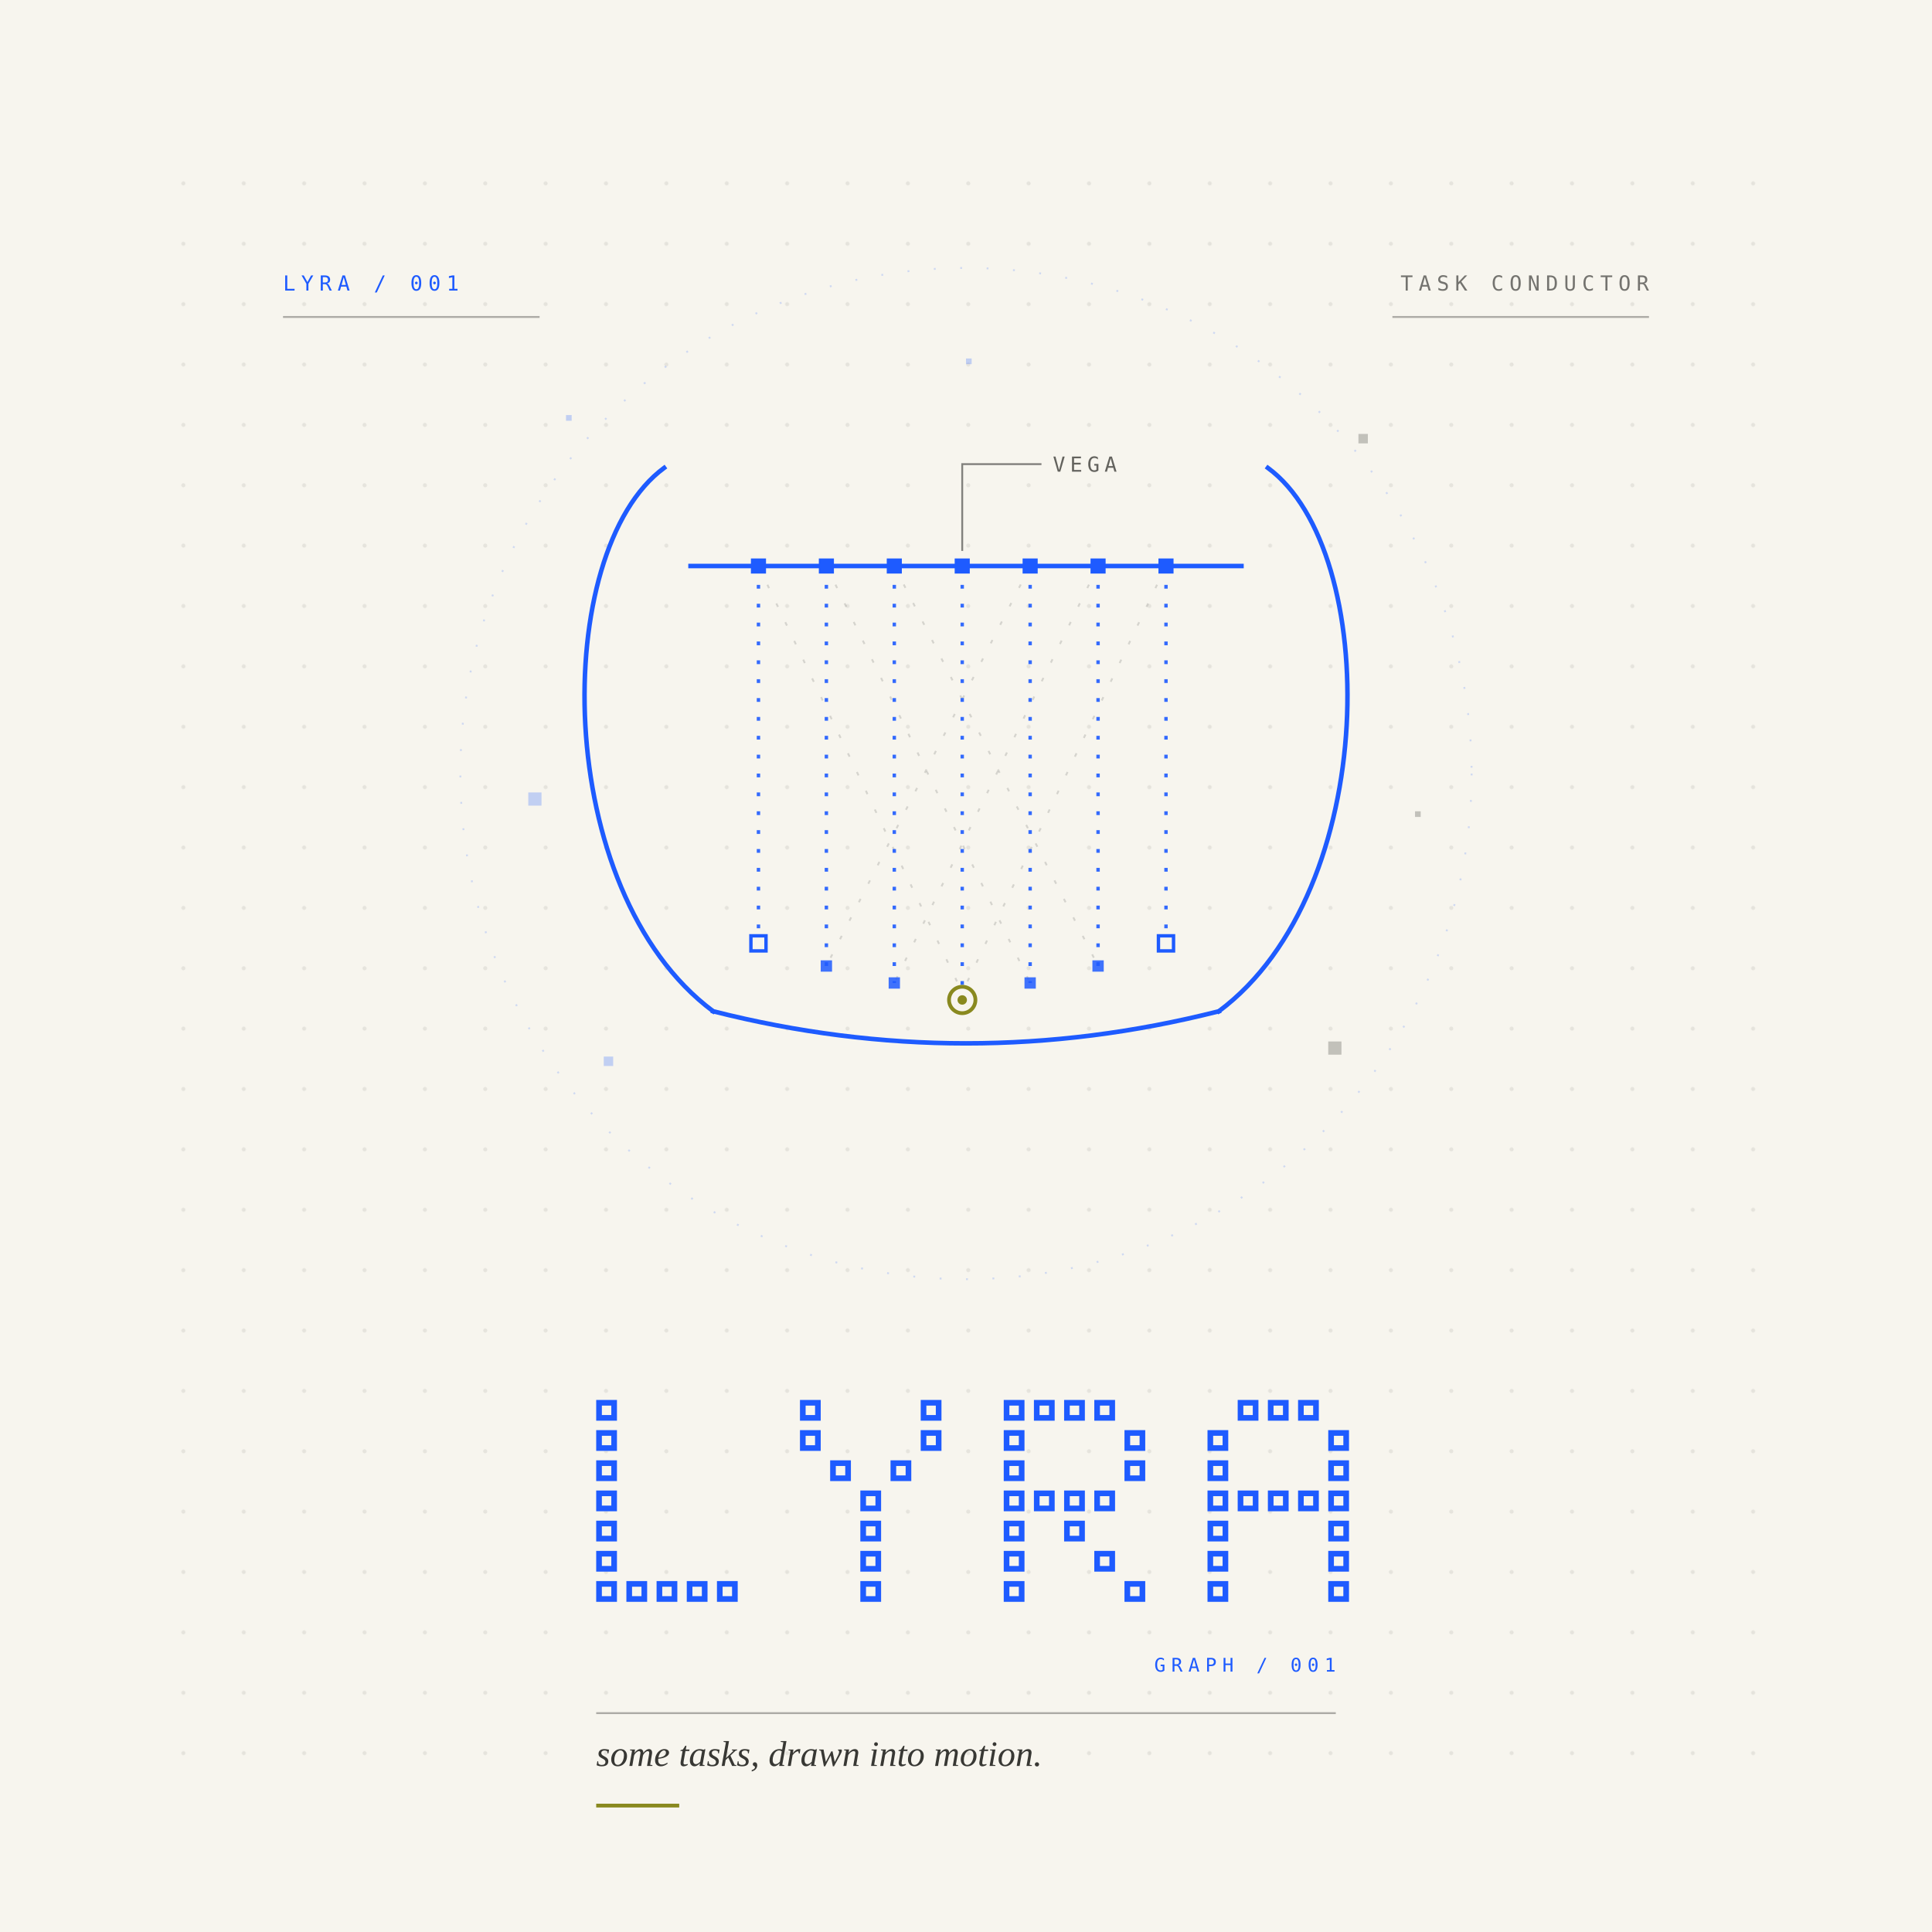
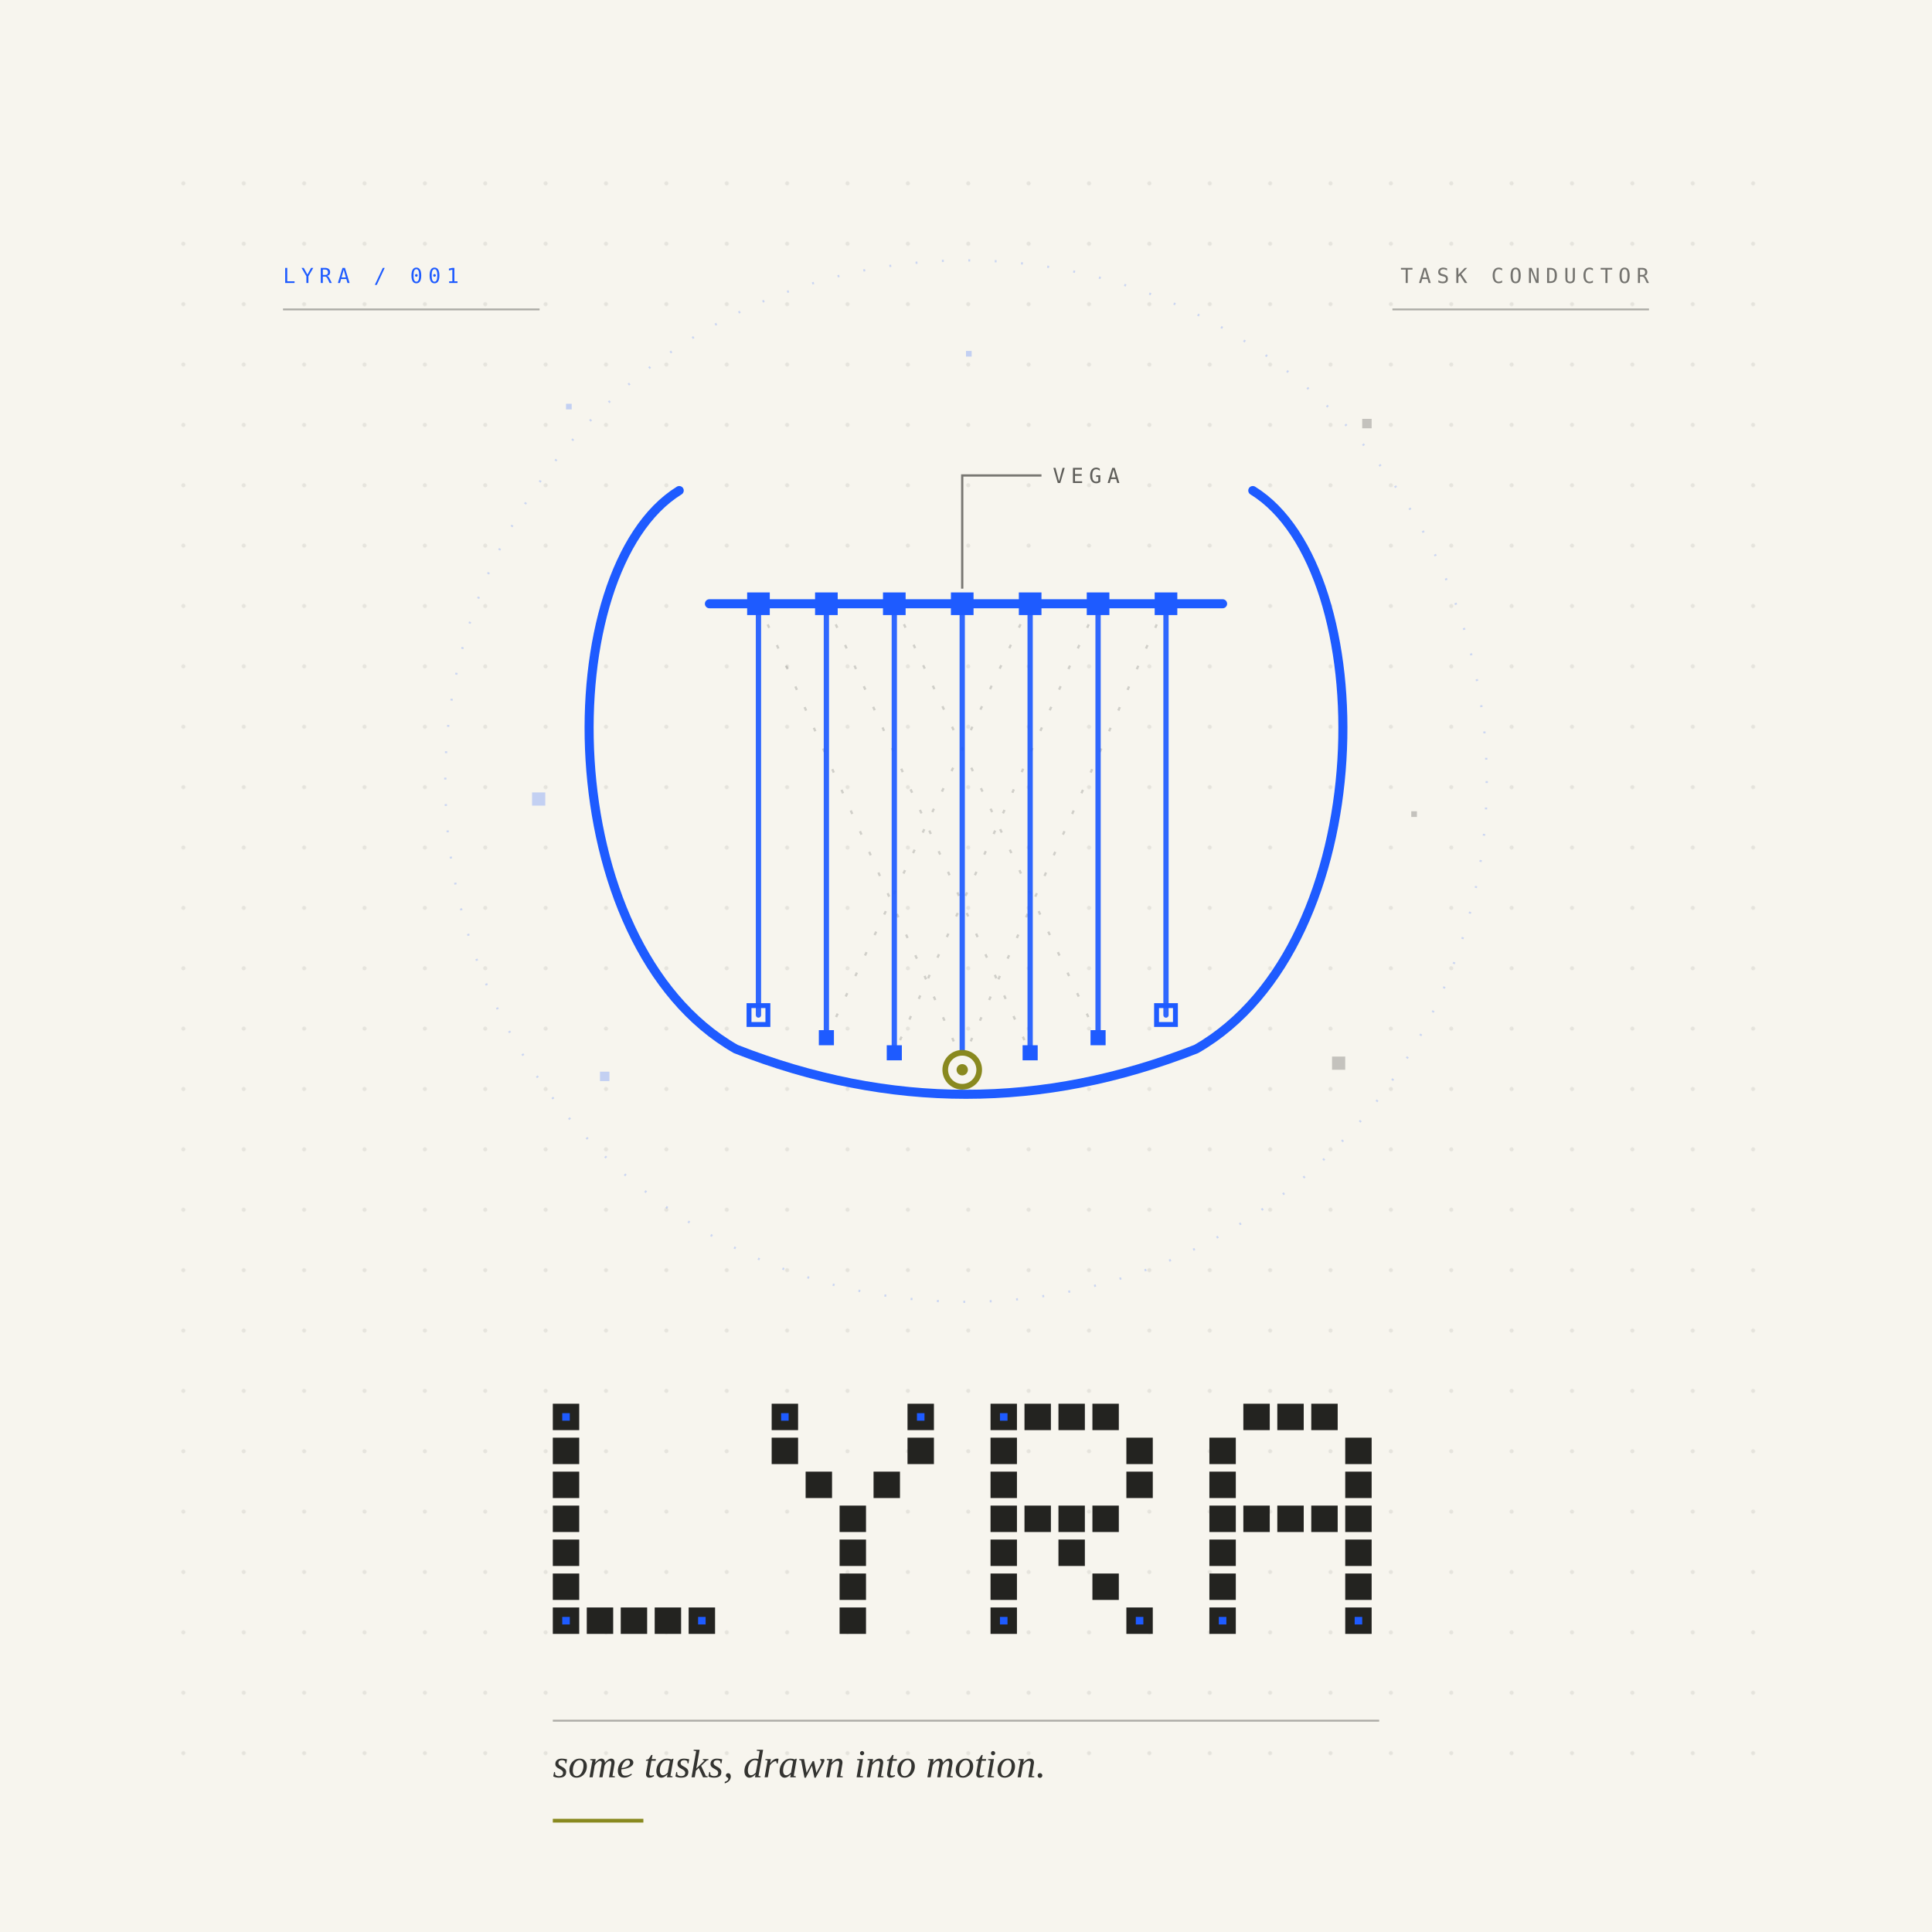
<svg xmlns="http://www.w3.org/2000/svg" width="1024" height="1024" viewBox="0 0 1024 1024" role="img" aria-label="Lyra task conductor logo">
  <rect width="1024" height="1024" fill="#F7F5EE" />
  <defs>
    <pattern id="dots" width="32" height="32" patternUnits="userSpaceOnUse">
      <circle cx="1.2" cy="1.2" r="1.1" fill="#232320" opacity=".10" />
    </pattern>
-     <pattern id="blueDots" width="12" height="12" patternUnits="userSpaceOnUse">
-       <circle cx="2" cy="2" r="1" fill="#1E5BFF" opacity=".22" />
-     </pattern>
  </defs>
  <rect x="72" y="72" width="880" height="880" fill="url(#dots)" opacity=".8" />
-   <circle cx="512" cy="410" r="268" fill="none" stroke="#1E5BFF" stroke-width="1" stroke-dasharray="1 13" opacity=".18" />
-   <path d="M150 168 H286" stroke="#232320" stroke-width="1" opacity=".35" />
-   <path d="M738 168 H874" stroke="#232320" stroke-width="1" opacity=".35" />
-   <text x="150" y="154" fill="#1E5BFF" font-family="ui-monospace, SFMono-Regular, Menlo, monospace" font-size="11" letter-spacing="3">LYRA / 001</text>
-   <text x="874" y="154" text-anchor="end" fill="#232320" font-family="ui-monospace, SFMono-Regular, Menlo, monospace" font-size="11" letter-spacing="3" opacity=".62">TASK CONDUCTOR</text>
+   <circle cx="512" cy="414" r="276" fill="none" stroke="#1E5BFF" stroke-width="1.2" stroke-dasharray="1 13" opacity=".2" />
+   <path d="M150 164 H286" stroke="#232320" stroke-width="1" opacity=".35" />
+   <path d="M738 164 H874" stroke="#232320" stroke-width="1" opacity=".35" />
+   <text x="150" y="150" fill="#1E5BFF" font-family="ui-monospace, SFMono-Regular, Menlo, monospace" font-size="11" letter-spacing="3">LYRA / 001</text>
+   <text x="874" y="150" text-anchor="end" fill="#232320" font-family="ui-monospace, SFMono-Regular, Menlo, monospace" font-size="11" letter-spacing="3" opacity=".62">TASK CONDUCTOR</text>
  <g transform="translate(0 0) scale(1.0)">
-     <path d="M402 300 L510 526" stroke="#232320" stroke-width="1" stroke-dasharray="2 9" opacity=".16" />
-     <path d="M474 300 L582 512" stroke="#232320" stroke-width="1" stroke-dasharray="2 9" opacity=".16" />
-     <path d="M546 300 L438 512" stroke="#232320" stroke-width="1" stroke-dasharray="2 9" opacity=".16" />
-     <path d="M618 300 L510 526" stroke="#232320" stroke-width="1" stroke-dasharray="2 9" opacity=".16" />
-     <path d="M438 300 L546 521" stroke="#232320" stroke-width="1" stroke-dasharray="2 9" opacity=".16" />
-     <path d="M582 300 L474 521" stroke="#232320" stroke-width="1" stroke-dasharray="2 9" opacity=".16" />
-     <path d="M352 248 C292 292 292 472 378 536" fill="none" stroke="#1E5BFF" stroke-width="2.4" stroke-linecap="square" />
-     <path d="M672 248 C732 292 732 472 646 536" fill="none" stroke="#1E5BFF" stroke-width="2.4" stroke-linecap="square" />
-     <path d="M366 300 H658" fill="none" stroke="#1E5BFF" stroke-width="2.4" stroke-linecap="square" />
-     <path d="M378 536 Q512 570 646 536" fill="none" stroke="#1E5BFF" stroke-width="2.4" stroke-linecap="square" />
-     <path d="M402 300 L402 500" stroke="#1E5BFF" stroke-width="1.8" stroke-dasharray="2 8" opacity=".9" />
-     <rect x="398" y="296" width="8" height="8" fill="#1E5BFF" />
-     <rect x="398" y="496" width="8" height="8" fill="none" stroke="#1E5BFF" stroke-width="1.8" />
-     <path d="M438 300 L438 512" stroke="#1E5BFF" stroke-width="1.8" stroke-dasharray="2 8" opacity=".9" />
-     <rect x="434" y="296" width="8" height="8" fill="#1E5BFF" />
-     <rect x="435" y="509" width="6" height="6" fill="#1E5BFF" opacity=".85" />
-     <path d="M474 300 L474 521" stroke="#1E5BFF" stroke-width="1.8" stroke-dasharray="2 8" opacity=".9" />
-     <rect x="470" y="296" width="8" height="8" fill="#1E5BFF" />
-     <rect x="471" y="518" width="6" height="6" fill="#1E5BFF" opacity=".85" />
-     <path d="M510 300 L510 526" stroke="#1E5BFF" stroke-width="1.8" stroke-dasharray="2 8" opacity=".9" />
-     <rect x="506" y="296" width="8" height="8" fill="#1E5BFF" />
-     <circle cx="510" cy="530" r="7" fill="#F7F5EE" stroke="#89891F" stroke-width="2" />
-     <circle cx="510" cy="530" r="2.5" fill="#89891F" />
-     <path d="M546 300 L546 521" stroke="#1E5BFF" stroke-width="1.8" stroke-dasharray="2 8" opacity=".9" />
-     <rect x="542" y="296" width="8" height="8" fill="#1E5BFF" />
-     <rect x="543" y="518" width="6" height="6" fill="#1E5BFF" opacity=".85" />
-     <path d="M582 300 L582 512" stroke="#1E5BFF" stroke-width="1.8" stroke-dasharray="2 8" opacity=".9" />
-     <rect x="578" y="296" width="8" height="8" fill="#1E5BFF" />
-     <rect x="579" y="509" width="6" height="6" fill="#1E5BFF" opacity=".85" />
-     <path d="M618 300 L618 500" stroke="#1E5BFF" stroke-width="1.8" stroke-dasharray="2 8" opacity=".9" />
-     <rect x="614" y="296" width="8" height="8" fill="#1E5BFF" />
-     <rect x="614" y="496" width="8" height="8" fill="none" stroke="#1E5BFF" stroke-width="1.8" />
-     <path d="M510 292 L510 246 L552 246" fill="none" stroke="#232320" stroke-width="1" opacity=".55" />
-     <text x="558" y="250" fill="#232320" font-family="ui-monospace, SFMono-Regular, Menlo, monospace" font-size="11" letter-spacing="2.5" opacity=".7">VEGA</text>
-     <rect x="300" y="220" width="3" height="3" fill="#1E5BFF" opacity=".25" />
-     <rect x="720" y="230" width="5" height="5" fill="#232320" opacity=".25" />
-     <rect x="280" y="420" width="7" height="7" fill="#1E5BFF" opacity=".25" />
-     <rect x="750" y="430" width="3" height="3" fill="#232320" opacity=".25" />
-     <rect x="320" y="560" width="5" height="5" fill="#1E5BFF" opacity=".25" />
-     <rect x="704" y="552" width="7" height="7" fill="#232320" opacity=".25" />
-     <rect x="512" y="190" width="3" height="3" fill="#1E5BFF" opacity=".25" />
+     <path d="M402 320 L510 562" stroke="#232320" stroke-width="1.2" stroke-dasharray="2 10" opacity=".18" />
+     <path d="M474 320 L582 550" stroke="#232320" stroke-width="1.2" stroke-dasharray="2 10" opacity=".18" />
+     <path d="M546 320 L438 550" stroke="#232320" stroke-width="1.2" stroke-dasharray="2 10" opacity=".18" />
+     <path d="M618 320 L510 562" stroke="#232320" stroke-width="1.2" stroke-dasharray="2 10" opacity=".18" />
+     <path d="M438 320 L546 558" stroke="#232320" stroke-width="1.2" stroke-dasharray="2 10" opacity=".18" />
+     <path d="M582 320 L474 558" stroke="#232320" stroke-width="1.2" stroke-dasharray="2 10" opacity=".18" />
+     <path d="M360 260 C292 302 292 500 390 556 Q512 604 634 556 C732 500 732 302 664 260" fill="none" stroke="#1E5BFF" stroke-width="4.8" stroke-linecap="round" stroke-linejoin="round" />
+     <path d="M376 320 H648" fill="none" stroke="#1E5BFF" stroke-width="4.8" stroke-linecap="round" />
+     <path d="M402 324 L402 538" stroke="#1E5BFF" stroke-width="2.8" stroke-linecap="round" opacity=".92" />
+     <rect x="396" y="314" width="12" height="12" fill="#1E5BFF" />
+     <rect x="397" y="533" width="10" height="10" fill="none" stroke="#1E5BFF" stroke-width="2.6" />
+     <path d="M438 324 L438 550" stroke="#1E5BFF" stroke-width="2.8" stroke-linecap="round" opacity=".92" />
+     <rect x="432" y="314" width="12" height="12" fill="#1E5BFF" />
+     <rect x="434" y="546" width="8" height="8" fill="#1E5BFF" />
+     <path d="M474 324 L474 558" stroke="#1E5BFF" stroke-width="2.8" stroke-linecap="round" opacity=".92" />
+     <rect x="468" y="314" width="12" height="12" fill="#1E5BFF" />
+     <rect x="470" y="554" width="8" height="8" fill="#1E5BFF" />
+     <path d="M510 324 L510 562" stroke="#1E5BFF" stroke-width="2.8" stroke-linecap="round" opacity=".92" />
+     <rect x="504" y="314" width="12" height="12" fill="#1E5BFF" />
+     <circle cx="510" cy="567" r="9" fill="#F7F5EE" stroke="#89891F" stroke-width="3" />
+     <circle cx="510" cy="567" r="3" fill="#89891F" />
+     <path d="M546 324 L546 558" stroke="#1E5BFF" stroke-width="2.8" stroke-linecap="round" opacity=".92" />
+     <rect x="540" y="314" width="12" height="12" fill="#1E5BFF" />
+     <rect x="542" y="554" width="8" height="8" fill="#1E5BFF" />
+     <path d="M582 324 L582 550" stroke="#1E5BFF" stroke-width="2.8" stroke-linecap="round" opacity=".92" />
+     <rect x="576" y="314" width="12" height="12" fill="#1E5BFF" />
+     <rect x="578" y="546" width="8" height="8" fill="#1E5BFF" />
+     <path d="M618 324 L618 538" stroke="#1E5BFF" stroke-width="2.8" stroke-linecap="round" opacity=".92" />
+     <rect x="612" y="314" width="12" height="12" fill="#1E5BFF" />
+     <rect x="613" y="533" width="10" height="10" fill="none" stroke="#1E5BFF" stroke-width="2.6" />
+     <path d="M510 312 L510 252 L552 252" fill="none" stroke="#232320" stroke-width="1.2" opacity=".6" />
+     <text x="558" y="256" fill="#232320" font-family="ui-monospace, SFMono-Regular, Menlo, monospace" font-size="11" letter-spacing="3" opacity=".72">VEGA</text>
+     <rect x="300" y="214" width="3" height="3" fill="#1E5BFF" opacity=".24" />
+     <rect x="722" y="222" width="5" height="5" fill="#232320" opacity=".24" />
+     <rect x="282" y="420" width="7" height="7" fill="#1E5BFF" opacity=".24" />
+     <rect x="748" y="430" width="3" height="3" fill="#232320" opacity=".24" />
+     <rect x="318" y="568" width="5" height="5" fill="#1E5BFF" opacity=".24" />
+     <rect x="706" y="560" width="7" height="7" fill="#232320" opacity=".24" />
+     <rect x="512" y="186" width="3" height="3" fill="#1E5BFF" opacity=".24" />
  </g>
-   <rect x="316" y="742" width="11" height="11" fill="#1E5BFF" />
-   <rect x="319" y="745" width="5" height="5" fill="#F7F5EE" />
-   <rect x="316" y="758" width="11" height="11" fill="#1E5BFF" />
-   <rect x="319" y="761" width="5" height="5" fill="#F7F5EE" />
-   <rect x="316" y="774" width="11" height="11" fill="#1E5BFF" />
-   <rect x="319" y="777" width="5" height="5" fill="#F7F5EE" />
-   <rect x="316" y="790" width="11" height="11" fill="#1E5BFF" />
-   <rect x="319" y="793" width="5" height="5" fill="#F7F5EE" />
-   <rect x="316" y="806" width="11" height="11" fill="#1E5BFF" />
-   <rect x="319" y="809" width="5" height="5" fill="#F7F5EE" />
-   <rect x="316" y="822" width="11" height="11" fill="#1E5BFF" />
-   <rect x="319" y="825" width="5" height="5" fill="#F7F5EE" />
-   <rect x="316" y="838" width="11" height="11" fill="#1E5BFF" />
-   <rect x="319" y="841" width="5" height="5" fill="#F7F5EE" />
-   <rect x="332" y="838" width="11" height="11" fill="#1E5BFF" />
-   <rect x="335" y="841" width="5" height="5" fill="#F7F5EE" />
-   <rect x="348" y="838" width="11" height="11" fill="#1E5BFF" />
-   <rect x="351" y="841" width="5" height="5" fill="#F7F5EE" />
-   <rect x="364" y="838" width="11" height="11" fill="#1E5BFF" />
-   <rect x="367" y="841" width="5" height="5" fill="#F7F5EE" />
-   <rect x="380" y="838" width="11" height="11" fill="#1E5BFF" />
-   <rect x="383" y="841" width="5" height="5" fill="#F7F5EE" />
-   <rect x="424" y="742" width="11" height="11" fill="#1E5BFF" />
-   <rect x="427" y="745" width="5" height="5" fill="#F7F5EE" />
-   <rect x="488" y="742" width="11" height="11" fill="#1E5BFF" />
-   <rect x="491" y="745" width="5" height="5" fill="#F7F5EE" />
-   <rect x="424" y="758" width="11" height="11" fill="#1E5BFF" />
-   <rect x="427" y="761" width="5" height="5" fill="#F7F5EE" />
-   <rect x="488" y="758" width="11" height="11" fill="#1E5BFF" />
-   <rect x="491" y="761" width="5" height="5" fill="#F7F5EE" />
-   <rect x="440" y="774" width="11" height="11" fill="#1E5BFF" />
-   <rect x="443" y="777" width="5" height="5" fill="#F7F5EE" />
-   <rect x="472" y="774" width="11" height="11" fill="#1E5BFF" />
-   <rect x="475" y="777" width="5" height="5" fill="#F7F5EE" />
-   <rect x="456" y="790" width="11" height="11" fill="#1E5BFF" />
-   <rect x="459" y="793" width="5" height="5" fill="#F7F5EE" />
-   <rect x="456" y="806" width="11" height="11" fill="#1E5BFF" />
-   <rect x="459" y="809" width="5" height="5" fill="#F7F5EE" />
-   <rect x="456" y="822" width="11" height="11" fill="#1E5BFF" />
-   <rect x="459" y="825" width="5" height="5" fill="#F7F5EE" />
-   <rect x="456" y="838" width="11" height="11" fill="#1E5BFF" />
-   <rect x="459" y="841" width="5" height="5" fill="#F7F5EE" />
-   <rect x="532" y="742" width="11" height="11" fill="#1E5BFF" />
-   <rect x="535" y="745" width="5" height="5" fill="#F7F5EE" />
-   <rect x="548" y="742" width="11" height="11" fill="#1E5BFF" />
-   <rect x="551" y="745" width="5" height="5" fill="#F7F5EE" />
-   <rect x="564" y="742" width="11" height="11" fill="#1E5BFF" />
-   <rect x="567" y="745" width="5" height="5" fill="#F7F5EE" />
-   <rect x="580" y="742" width="11" height="11" fill="#1E5BFF" />
-   <rect x="583" y="745" width="5" height="5" fill="#F7F5EE" />
-   <rect x="532" y="758" width="11" height="11" fill="#1E5BFF" />
-   <rect x="535" y="761" width="5" height="5" fill="#F7F5EE" />
-   <rect x="596" y="758" width="11" height="11" fill="#1E5BFF" />
-   <rect x="599" y="761" width="5" height="5" fill="#F7F5EE" />
-   <rect x="532" y="774" width="11" height="11" fill="#1E5BFF" />
-   <rect x="535" y="777" width="5" height="5" fill="#F7F5EE" />
-   <rect x="596" y="774" width="11" height="11" fill="#1E5BFF" />
-   <rect x="599" y="777" width="5" height="5" fill="#F7F5EE" />
-   <rect x="532" y="790" width="11" height="11" fill="#1E5BFF" />
-   <rect x="535" y="793" width="5" height="5" fill="#F7F5EE" />
-   <rect x="548" y="790" width="11" height="11" fill="#1E5BFF" />
-   <rect x="551" y="793" width="5" height="5" fill="#F7F5EE" />
-   <rect x="564" y="790" width="11" height="11" fill="#1E5BFF" />
-   <rect x="567" y="793" width="5" height="5" fill="#F7F5EE" />
-   <rect x="580" y="790" width="11" height="11" fill="#1E5BFF" />
-   <rect x="583" y="793" width="5" height="5" fill="#F7F5EE" />
-   <rect x="532" y="806" width="11" height="11" fill="#1E5BFF" />
-   <rect x="535" y="809" width="5" height="5" fill="#F7F5EE" />
-   <rect x="564" y="806" width="11" height="11" fill="#1E5BFF" />
-   <rect x="567" y="809" width="5" height="5" fill="#F7F5EE" />
-   <rect x="532" y="822" width="11" height="11" fill="#1E5BFF" />
-   <rect x="535" y="825" width="5" height="5" fill="#F7F5EE" />
-   <rect x="580" y="822" width="11" height="11" fill="#1E5BFF" />
-   <rect x="583" y="825" width="5" height="5" fill="#F7F5EE" />
-   <rect x="532" y="838" width="11" height="11" fill="#1E5BFF" />
-   <rect x="535" y="841" width="5" height="5" fill="#F7F5EE" />
-   <rect x="596" y="838" width="11" height="11" fill="#1E5BFF" />
-   <rect x="599" y="841" width="5" height="5" fill="#F7F5EE" />
-   <rect x="656" y="742" width="11" height="11" fill="#1E5BFF" />
-   <rect x="659" y="745" width="5" height="5" fill="#F7F5EE" />
-   <rect x="672" y="742" width="11" height="11" fill="#1E5BFF" />
-   <rect x="675" y="745" width="5" height="5" fill="#F7F5EE" />
-   <rect x="688" y="742" width="11" height="11" fill="#1E5BFF" />
-   <rect x="691" y="745" width="5" height="5" fill="#F7F5EE" />
-   <rect x="640" y="758" width="11" height="11" fill="#1E5BFF" />
-   <rect x="643" y="761" width="5" height="5" fill="#F7F5EE" />
-   <rect x="704" y="758" width="11" height="11" fill="#1E5BFF" />
-   <rect x="707" y="761" width="5" height="5" fill="#F7F5EE" />
-   <rect x="640" y="774" width="11" height="11" fill="#1E5BFF" />
-   <rect x="643" y="777" width="5" height="5" fill="#F7F5EE" />
-   <rect x="704" y="774" width="11" height="11" fill="#1E5BFF" />
-   <rect x="707" y="777" width="5" height="5" fill="#F7F5EE" />
-   <rect x="640" y="790" width="11" height="11" fill="#1E5BFF" />
-   <rect x="643" y="793" width="5" height="5" fill="#F7F5EE" />
-   <rect x="656" y="790" width="11" height="11" fill="#1E5BFF" />
-   <rect x="659" y="793" width="5" height="5" fill="#F7F5EE" />
-   <rect x="672" y="790" width="11" height="11" fill="#1E5BFF" />
-   <rect x="675" y="793" width="5" height="5" fill="#F7F5EE" />
-   <rect x="688" y="790" width="11" height="11" fill="#1E5BFF" />
-   <rect x="691" y="793" width="5" height="5" fill="#F7F5EE" />
-   <rect x="704" y="790" width="11" height="11" fill="#1E5BFF" />
-   <rect x="707" y="793" width="5" height="5" fill="#F7F5EE" />
-   <rect x="640" y="806" width="11" height="11" fill="#1E5BFF" />
-   <rect x="643" y="809" width="5" height="5" fill="#F7F5EE" />
-   <rect x="704" y="806" width="11" height="11" fill="#1E5BFF" />
-   <rect x="707" y="809" width="5" height="5" fill="#F7F5EE" />
-   <rect x="640" y="822" width="11" height="11" fill="#1E5BFF" />
-   <rect x="643" y="825" width="5" height="5" fill="#F7F5EE" />
-   <rect x="704" y="822" width="11" height="11" fill="#1E5BFF" />
-   <rect x="707" y="825" width="5" height="5" fill="#F7F5EE" />
-   <rect x="640" y="838" width="11" height="11" fill="#1E5BFF" />
-   <rect x="643" y="841" width="5" height="5" fill="#F7F5EE" />
-   <rect x="704" y="838" width="11" height="11" fill="#1E5BFF" />
-   <rect x="707" y="841" width="5" height="5" fill="#F7F5EE" />
-   <text x="708" y="886" text-anchor="end" fill="#1E5BFF" font-family="ui-monospace, SFMono-Regular, Menlo, monospace" font-size="10" letter-spacing="3">GRAPH / 001</text>
-   <path d="M316 908 H708" stroke="#232320" stroke-width="1" opacity=".35" />
-   <text x="316" y="936" fill="#232320" font-family="Georgia, 'Times New Roman', serif" font-style="italic" font-size="19" opacity=".9">some tasks, drawn into motion.</text>
-   <rect x="316" y="956" width="44" height="2" fill="#89891F" />
+   <rect x="293" y="744" width="14" height="14" fill="#232320" />
+   <rect x="298" y="749" width="4" height="4" fill="#1E5BFF" />
+   <rect x="293" y="762" width="14" height="14" fill="#232320" />
+   <rect x="293" y="780" width="14" height="14" fill="#232320" />
+   <rect x="293" y="798" width="14" height="14" fill="#232320" />
+   <rect x="293" y="816" width="14" height="14" fill="#232320" />
+   <rect x="293" y="834" width="14" height="14" fill="#232320" />
+   <rect x="293" y="852" width="14" height="14" fill="#232320" />
+   <rect x="298" y="857" width="4" height="4" fill="#1E5BFF" />
+   <rect x="311" y="852" width="14" height="14" fill="#232320" />
+   <rect x="329" y="852" width="14" height="14" fill="#232320" />
+   <rect x="347" y="852" width="14" height="14" fill="#232320" />
+   <rect x="365" y="852" width="14" height="14" fill="#232320" />
+   <rect x="370" y="857" width="4" height="4" fill="#1E5BFF" />
+   <rect x="409" y="744" width="14" height="14" fill="#232320" />
+   <rect x="414" y="749" width="4" height="4" fill="#1E5BFF" />
+   <rect x="481" y="744" width="14" height="14" fill="#232320" />
+   <rect x="486" y="749" width="4" height="4" fill="#1E5BFF" />
+   <rect x="409" y="762" width="14" height="14" fill="#232320" />
+   <rect x="481" y="762" width="14" height="14" fill="#232320" />
+   <rect x="427" y="780" width="14" height="14" fill="#232320" />
+   <rect x="463" y="780" width="14" height="14" fill="#232320" />
+   <rect x="445" y="798" width="14" height="14" fill="#232320" />
+   <rect x="445" y="816" width="14" height="14" fill="#232320" />
+   <rect x="445" y="834" width="14" height="14" fill="#232320" />
+   <rect x="445" y="852" width="14" height="14" fill="#232320" />
+   <rect x="525" y="744" width="14" height="14" fill="#232320" />
+   <rect x="530" y="749" width="4" height="4" fill="#1E5BFF" />
+   <rect x="543" y="744" width="14" height="14" fill="#232320" />
+   <rect x="561" y="744" width="14" height="14" fill="#232320" />
+   <rect x="579" y="744" width="14" height="14" fill="#232320" />
+   <rect x="525" y="762" width="14" height="14" fill="#232320" />
+   <rect x="597" y="762" width="14" height="14" fill="#232320" />
+   <rect x="525" y="780" width="14" height="14" fill="#232320" />
+   <rect x="597" y="780" width="14" height="14" fill="#232320" />
+   <rect x="525" y="798" width="14" height="14" fill="#232320" />
+   <rect x="543" y="798" width="14" height="14" fill="#232320" />
+   <rect x="561" y="798" width="14" height="14" fill="#232320" />
+   <rect x="579" y="798" width="14" height="14" fill="#232320" />
+   <rect x="525" y="816" width="14" height="14" fill="#232320" />
+   <rect x="561" y="816" width="14" height="14" fill="#232320" />
+   <rect x="525" y="834" width="14" height="14" fill="#232320" />
+   <rect x="579" y="834" width="14" height="14" fill="#232320" />
+   <rect x="525" y="852" width="14" height="14" fill="#232320" />
+   <rect x="530" y="857" width="4" height="4" fill="#1E5BFF" />
+   <rect x="597" y="852" width="14" height="14" fill="#232320" />
+   <rect x="602" y="857" width="4" height="4" fill="#1E5BFF" />
+   <rect x="659" y="744" width="14" height="14" fill="#232320" />
+   <rect x="677" y="744" width="14" height="14" fill="#232320" />
+   <rect x="695" y="744" width="14" height="14" fill="#232320" />
+   <rect x="641" y="762" width="14" height="14" fill="#232320" />
+   <rect x="713" y="762" width="14" height="14" fill="#232320" />
+   <rect x="641" y="780" width="14" height="14" fill="#232320" />
+   <rect x="713" y="780" width="14" height="14" fill="#232320" />
+   <rect x="641" y="798" width="14" height="14" fill="#232320" />
+   <rect x="659" y="798" width="14" height="14" fill="#232320" />
+   <rect x="677" y="798" width="14" height="14" fill="#232320" />
+   <rect x="695" y="798" width="14" height="14" fill="#232320" />
+   <rect x="713" y="798" width="14" height="14" fill="#232320" />
+   <rect x="641" y="816" width="14" height="14" fill="#232320" />
+   <rect x="713" y="816" width="14" height="14" fill="#232320" />
+   <rect x="641" y="834" width="14" height="14" fill="#232320" />
+   <rect x="713" y="834" width="14" height="14" fill="#232320" />
+   <rect x="641" y="852" width="14" height="14" fill="#232320" />
+   <rect x="646" y="857" width="4" height="4" fill="#1E5BFF" />
+   <rect x="713" y="852" width="14" height="14" fill="#232320" />
+   <rect x="718" y="857" width="4" height="4" fill="#1E5BFF" />
+   <path d="M293 912 H731" stroke="#232320" stroke-width="1" opacity=".35" />
+   <text x="293" y="942" fill="#232320" font-family="Georgia, 'Times New Roman', serif" font-style="italic" font-size="21" opacity=".92">some tasks, drawn into motion.</text>
+   <rect x="293" y="964" width="48" height="2" fill="#89891F" />
</svg>
